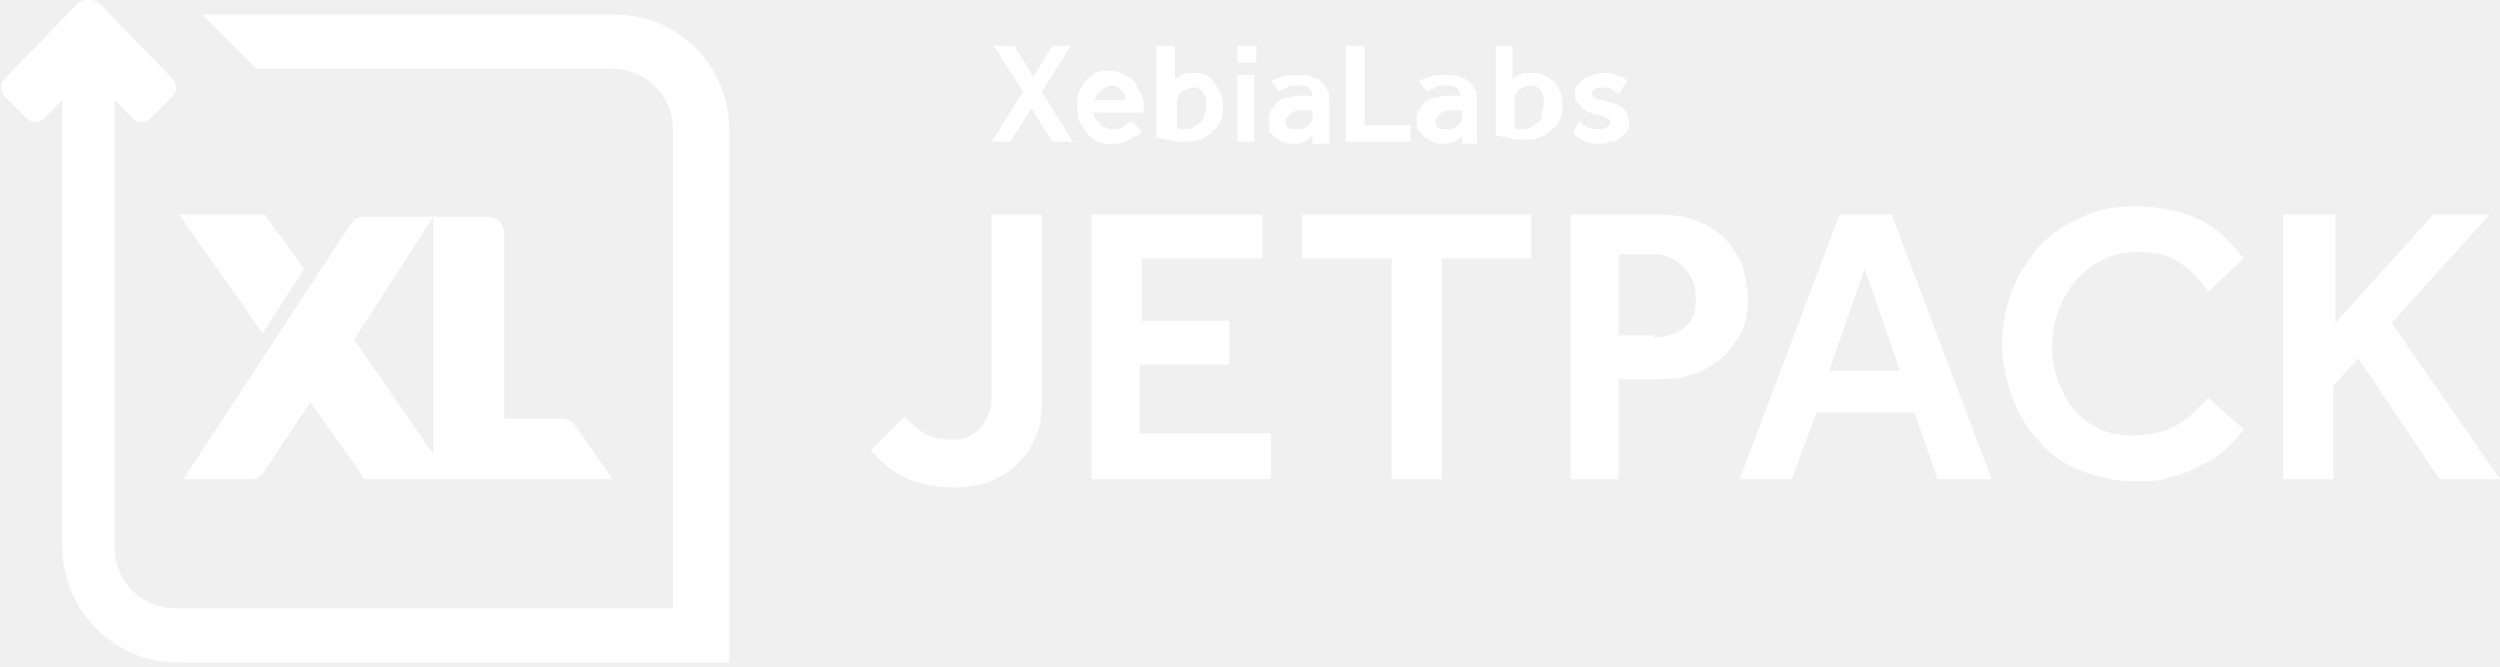
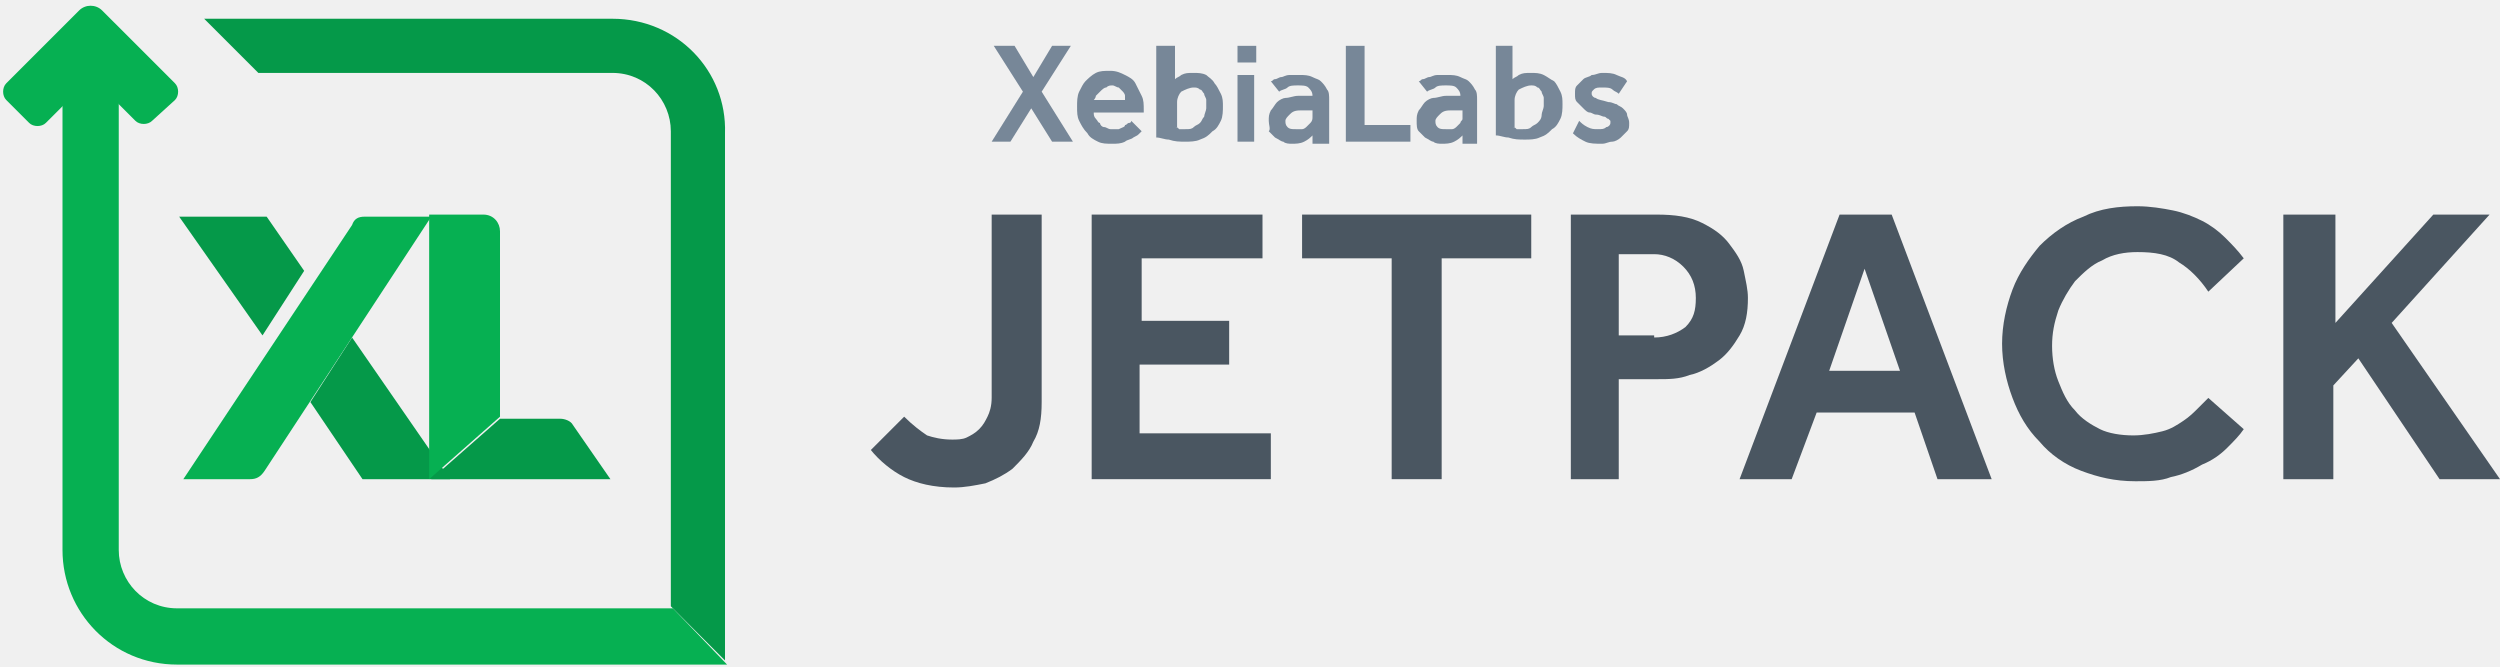
<svg xmlns="http://www.w3.org/2000/svg" version="1.1" id="Layer_3" x="0px" y="0px" width="120px" height="32px" viewBox="0 0 120 32" style="enable-background:new 0 0 120 32;" xml:space="preserve">
  <style type="text/css">
- 	.st0{fill:#FFFFFF;}
+ 	.st0{fill:#778798;}
+ 	.st1{fill:#4A5661;}
+ 	.st2{fill:#06B052;}
+ 	.st3{fill:#059949;}
</style>
  <g>
    <g>
      <g>
-         <path class="st0" d="M75.8,5.8C75.9,5.9,76,6,76.2,6.1c0.2,0.1,0.3,0.1,0.5,0.1c0.2,0,0.3,0,0.4-0.1c0.1,0,0.2-0.1,0.2-0.2     c0,0,0-0.1,0-0.1c0,0-0.1-0.1-0.1-0.1c-0.1,0-0.1-0.1-0.2-0.1c-0.1,0-0.2-0.1-0.4-0.1c-0.1,0-0.2-0.1-0.3-0.1     c-0.1,0-0.2-0.1-0.3-0.2c-0.1-0.1-0.2-0.2-0.3-0.3c-0.1-0.1-0.1-0.2-0.1-0.4c0-0.2,0-0.3,0.1-0.4c0.1-0.1,0.2-0.2,0.3-0.3     c0.1-0.1,0.3-0.1,0.4-0.2c0.2,0,0.3-0.1,0.5-0.1c0.3,0,0.5,0,0.7,0.1c0.2,0.1,0.4,0.1,0.5,0.3l-0.4,0.6c-0.1-0.1-0.2-0.1-0.3-0.2     c-0.1-0.1-0.3-0.1-0.5-0.1c-0.2,0-0.3,0-0.4,0.1c-0.1,0.1-0.1,0.1-0.1,0.2c0,0.1,0.1,0.2,0.2,0.2c0.1,0.1,0.3,0.1,0.6,0.2     c0.2,0,0.3,0.1,0.4,0.1c0.1,0.1,0.2,0.1,0.3,0.2c0.1,0.1,0.2,0.2,0.2,0.3c0,0.1,0.1,0.2,0.1,0.4c0,0.2,0,0.3-0.1,0.4     c-0.1,0.1-0.2,0.2-0.3,0.3c-0.1,0.1-0.3,0.2-0.4,0.2c-0.2,0-0.3,0.1-0.5,0.1c-0.3,0-0.6,0-0.8-0.1c-0.2-0.1-0.4-0.2-0.6-0.4     L75.8,5.8z" />
-         <path class="st0" d="M49.1,4.4l-1.4-2.2h1l0.9,1.5l0.9-1.5h0.9l-1.4,2.2l1.5,2.4h-1l-1-1.6l-1,1.6h-0.9L49.1,4.4z" />
-         <path class="st0" d="M54.8,6.3c0,0-0.1,0.1-0.1,0.1c-0.1,0.1-0.1,0.1-0.3,0.2c-0.1,0.1-0.3,0.1-0.4,0.2c-0.2,0.1-0.4,0.1-0.6,0.1     c-0.3,0-0.5,0-0.7-0.1c-0.2-0.1-0.4-0.2-0.5-0.4C52,6.2,51.9,6,51.8,5.8c-0.1-0.2-0.1-0.4-0.1-0.7c0-0.2,0-0.5,0.1-0.7     c0.1-0.2,0.2-0.4,0.3-0.5c0.1-0.1,0.3-0.3,0.5-0.4c0.2-0.1,0.4-0.1,0.7-0.1c0.3,0,0.5,0.1,0.7,0.2c0.2,0.1,0.4,0.2,0.5,0.4     c0.1,0.2,0.2,0.4,0.3,0.6c0.1,0.2,0.1,0.4,0.1,0.7v0.1h-2.4c0,0.1,0,0.2,0.1,0.3c0.1,0.1,0.1,0.2,0.2,0.2C52.8,6,52.9,6.1,53,6.1     c0.1,0,0.2,0.1,0.3,0.1c0.2,0,0.3,0,0.4,0C53.9,6.1,54,6.1,54,6c0.1,0,0.1-0.1,0.2-0.1c0.1,0,0.1-0.1,0.1-0.1L54.8,6.3z M54,4.8     c0-0.1,0-0.2,0-0.2c0-0.1-0.1-0.2-0.1-0.2c-0.1-0.1-0.1-0.1-0.2-0.2c-0.1,0-0.2-0.1-0.3-0.1c-0.1,0-0.2,0-0.3,0.1     c-0.1,0-0.2,0.1-0.3,0.2c-0.1,0.1-0.1,0.1-0.2,0.2c0,0.1-0.1,0.2-0.1,0.2H54z" />
-         <path class="st0" d="M55.6,2.2h0.8v1.6c0.1-0.1,0.2-0.1,0.3-0.2c0.2-0.1,0.3-0.1,0.6-0.1c0.2,0,0.4,0,0.6,0.1     C58,3.7,58.2,3.8,58.3,4c0.1,0.1,0.2,0.3,0.3,0.5c0.1,0.2,0.1,0.4,0.1,0.6c0,0.2,0,0.5-0.1,0.7c-0.1,0.2-0.2,0.4-0.4,0.5     c-0.2,0.2-0.3,0.3-0.6,0.4c-0.2,0.1-0.5,0.1-0.7,0.1c-0.3,0-0.5,0-0.8-0.1c-0.2,0-0.4-0.1-0.6-0.1V2.2z M56.4,6.1     c0.1,0,0.1,0,0.2,0.1c0.1,0,0.2,0,0.3,0c0.2,0,0.3,0,0.4-0.1C57.4,6,57.5,6,57.6,5.9c0.1-0.1,0.1-0.2,0.2-0.3     c0-0.1,0.1-0.3,0.1-0.4c0-0.1,0-0.2,0-0.4c0-0.1-0.1-0.2-0.1-0.3c-0.1-0.1-0.1-0.2-0.2-0.2c-0.1-0.1-0.2-0.1-0.3-0.1     c-0.2,0-0.4,0.1-0.6,0.2c-0.1,0.1-0.2,0.3-0.2,0.5V6.1z" />
-         <path class="st0" d="M59.4,3.6h0.8v3.2h-0.8V3.6z" />
-         <path class="st0" d="M63,6.5c-0.1,0.1-0.2,0.2-0.4,0.3c-0.2,0.1-0.4,0.1-0.6,0.1c-0.1,0-0.3,0-0.4-0.1c-0.1,0-0.2-0.1-0.4-0.2     c-0.1-0.1-0.2-0.2-0.3-0.3C61,6.2,60.9,6,60.9,5.8c0-0.2,0-0.3,0.1-0.5c0.1-0.1,0.2-0.3,0.3-0.4c0.1-0.1,0.3-0.2,0.4-0.2     c0.2,0,0.4-0.1,0.6-0.1c0.1,0,0.1,0,0.2,0c0.1,0,0.2,0,0.2,0c0.1,0,0.2,0,0.3,0V4.6c0-0.2-0.1-0.3-0.2-0.4     c-0.1-0.1-0.3-0.1-0.5-0.1c-0.2,0-0.4,0-0.5,0.1c-0.1,0.1-0.3,0.1-0.4,0.2l-0.4-0.5c0.1,0,0.1-0.1,0.2-0.1c0.1,0,0.2-0.1,0.3-0.1     c0.1,0,0.2-0.1,0.4-0.1c0.1,0,0.3,0,0.5,0c0.2,0,0.4,0,0.6,0.1c0.2,0.1,0.3,0.1,0.4,0.2c0.1,0.1,0.2,0.2,0.3,0.4     c0.1,0.1,0.1,0.3,0.1,0.5v2.1H63L63,6.5z M63,5.3c-0.1,0-0.2,0-0.2,0c-0.1,0-0.1,0-0.2,0c-0.1,0-0.1,0-0.2,0     c-0.3,0-0.4,0.1-0.5,0.2c-0.1,0.1-0.2,0.2-0.2,0.3c0,0.1,0,0.2,0.1,0.3c0.1,0.1,0.2,0.1,0.4,0.1c0.1,0,0.2,0,0.3,0     c0.1,0,0.2-0.1,0.2-0.1c0.1-0.1,0.1-0.1,0.2-0.2C63,5.8,63,5.7,63,5.6V5.3z" />
-         <path class="st0" d="M64.6,2.2h0.9V6h2.2v0.8h-3.1V2.2z" />
-         <path class="st0" d="M70.2,6.5c-0.1,0.1-0.2,0.2-0.4,0.3c-0.2,0.1-0.4,0.1-0.6,0.1c-0.1,0-0.3,0-0.4-0.1c-0.1,0-0.2-0.1-0.4-0.2     c-0.1-0.1-0.2-0.2-0.3-0.3c-0.1-0.1-0.1-0.3-0.1-0.5c0-0.2,0-0.3,0.1-0.5c0.1-0.1,0.2-0.3,0.3-0.4c0.1-0.1,0.3-0.2,0.4-0.2     c0.2,0,0.4-0.1,0.6-0.1c0.1,0,0.1,0,0.2,0c0.1,0,0.2,0,0.2,0c0.1,0,0.2,0,0.3,0V4.6c0-0.2-0.1-0.3-0.2-0.4     c-0.1-0.1-0.3-0.1-0.5-0.1c-0.2,0-0.4,0-0.5,0.1c-0.1,0.1-0.3,0.1-0.4,0.2l-0.4-0.5c0.1,0,0.1-0.1,0.2-0.1c0.1,0,0.2-0.1,0.3-0.1     c0.1,0,0.2-0.1,0.4-0.1c0.1,0,0.3,0,0.5,0c0.2,0,0.4,0,0.6,0.1c0.2,0.1,0.3,0.1,0.4,0.2c0.1,0.1,0.2,0.2,0.3,0.4     c0.1,0.1,0.1,0.3,0.1,0.5v2.1h-0.7L70.2,6.5z M70.2,5.3c-0.1,0-0.2,0-0.2,0c-0.1,0-0.1,0-0.2,0c-0.1,0-0.1,0-0.2,0     c-0.3,0-0.4,0.1-0.5,0.2c-0.1,0.1-0.2,0.2-0.2,0.3c0,0.1,0,0.2,0.1,0.3c0.1,0.1,0.2,0.1,0.4,0.1c0.1,0,0.2,0,0.3,0     c0.1,0,0.2-0.1,0.2-0.1C70,6,70.1,5.9,70.1,5.9c0-0.1,0.1-0.1,0.1-0.2V5.3z" />
-         <path class="st0" d="M71.8,2.2h0.8v1.6c0.1-0.1,0.2-0.1,0.3-0.2c0.2-0.1,0.3-0.1,0.6-0.1c0.2,0,0.4,0,0.6,0.1     c0.2,0.1,0.3,0.2,0.5,0.3c0.1,0.1,0.2,0.3,0.3,0.5c0.1,0.2,0.1,0.4,0.1,0.6c0,0.2,0,0.5-0.1,0.7c-0.1,0.2-0.2,0.4-0.4,0.5     c-0.2,0.2-0.3,0.3-0.6,0.4c-0.2,0.1-0.5,0.1-0.7,0.1c-0.3,0-0.5,0-0.8-0.1c-0.2,0-0.4-0.1-0.6-0.1V2.2z M72.6,6.1     c0.1,0,0.1,0,0.2,0.1c0.1,0,0.2,0,0.3,0c0.2,0,0.3,0,0.4-0.1C73.6,6,73.7,6,73.8,5.9C73.9,5.8,74,5.7,74,5.5     c0-0.1,0.1-0.3,0.1-0.4c0-0.1,0-0.2,0-0.4c0-0.1-0.1-0.2-0.1-0.3c-0.1-0.1-0.1-0.2-0.2-0.2c-0.1-0.1-0.2-0.1-0.3-0.1     c-0.2,0-0.4,0.1-0.6,0.2c-0.1,0.1-0.2,0.3-0.2,0.5V6.1z" />
-         <rect x="59.4" y="2.2" class="st0" width="0.9" height="0.8" />
+         <g>
+           <path class="st0" d="M75.8,5.8C75.9,5.9,76,6,76.2,6.1c0.2,0.1,0.3,0.1,0.5,0.1c0.2,0,0.3,0,0.4-0.1c0.1,0,0.2-0.1,0.2-0.2      c0,0,0-0.1,0-0.1c0,0-0.1-0.1-0.1-0.1c-0.1,0-0.1-0.1-0.2-0.1c-0.1,0-0.2-0.1-0.4-0.1c-0.1,0-0.2-0.1-0.3-0.1      c-0.1,0-0.2-0.1-0.3-0.2c-0.1-0.1-0.2-0.2-0.3-0.3c-0.1-0.1-0.1-0.2-0.1-0.4c0-0.2,0-0.3,0.1-0.4c0.1-0.1,0.2-0.2,0.3-0.3      c0.1-0.1,0.3-0.1,0.4-0.2c0.2,0,0.3-0.1,0.5-0.1c0.3,0,0.5,0,0.7,0.1c0.2,0.1,0.4,0.1,0.5,0.3l-0.4,0.6      c-0.1-0.1-0.2-0.1-0.3-0.2c-0.1-0.1-0.3-0.1-0.5-0.1c-0.2,0-0.3,0-0.4,0.1c-0.1,0.1-0.1,0.1-0.1,0.2c0,0.1,0.1,0.2,0.2,0.2      c0.1,0.1,0.3,0.1,0.6,0.2c0.2,0,0.3,0.1,0.4,0.1c0.1,0.1,0.2,0.1,0.3,0.2c0.1,0.1,0.2,0.2,0.2,0.3c0,0.1,0.1,0.2,0.1,0.4      c0,0.2,0,0.3-0.1,0.4c-0.1,0.1-0.2,0.2-0.3,0.3c-0.1,0.1-0.3,0.2-0.4,0.2c-0.2,0-0.3,0.1-0.5,0.1c-0.3,0-0.6,0-0.8-0.1      c-0.2-0.1-0.4-0.2-0.6-0.4L75.8,5.8z" />
+           <path class="st0" d="M49.1,4.4l-1.4-2.2h1l0.9,1.5l0.9-1.5h0.9l-1.4,2.2l1.5,2.4h-1l-1-1.6l-1,1.6h-0.9L49.1,4.4z" />
+           <path class="st0" d="M54.8,6.3c0,0-0.1,0.1-0.1,0.1c-0.1,0.1-0.1,0.1-0.3,0.2c-0.1,0.1-0.3,0.1-0.4,0.2      c-0.2,0.1-0.4,0.1-0.6,0.1c-0.3,0-0.5,0-0.7-0.1c-0.2-0.1-0.4-0.2-0.5-0.4C52,6.2,51.9,6,51.8,5.8c-0.1-0.2-0.1-0.4-0.1-0.7      c0-0.2,0-0.5,0.1-0.7c0.1-0.2,0.2-0.4,0.3-0.5c0.1-0.1,0.3-0.3,0.5-0.4c0.2-0.1,0.4-0.1,0.7-0.1c0.3,0,0.5,0.1,0.7,0.2      c0.2,0.1,0.4,0.2,0.5,0.4c0.1,0.2,0.2,0.4,0.3,0.6c0.1,0.2,0.1,0.4,0.1,0.7v0.1h-2.4c0,0.1,0,0.2,0.1,0.3      c0.1,0.1,0.1,0.2,0.2,0.2C52.8,6,52.9,6.1,53,6.1c0.1,0,0.2,0.1,0.3,0.1c0.2,0,0.3,0,0.4,0C53.9,6.1,54,6.1,54,6      c0.1,0,0.1-0.1,0.2-0.1c0.1,0,0.1-0.1,0.1-0.1L54.8,6.3z M54,4.8c0-0.1,0-0.2,0-0.2c0-0.1-0.1-0.2-0.1-0.2      c-0.1-0.1-0.1-0.1-0.2-0.2c-0.1,0-0.2-0.1-0.3-0.1c-0.1,0-0.2,0-0.3,0.1c-0.1,0-0.2,0.1-0.3,0.2c-0.1,0.1-0.1,0.1-0.2,0.2      c0,0.1-0.1,0.2-0.1,0.2H54z" />
+           <path class="st0" d="M55.6,2.2h0.8v1.6c0.1-0.1,0.2-0.1,0.3-0.2c0.2-0.1,0.3-0.1,0.6-0.1c0.2,0,0.4,0,0.6,0.1      C58,3.7,58.2,3.8,58.3,4c0.1,0.1,0.2,0.3,0.3,0.5c0.1,0.2,0.1,0.4,0.1,0.6c0,0.2,0,0.5-0.1,0.7c-0.1,0.2-0.2,0.4-0.4,0.5      c-0.2,0.2-0.3,0.3-0.6,0.4c-0.2,0.1-0.5,0.1-0.7,0.1c-0.3,0-0.5,0-0.8-0.1c-0.2,0-0.4-0.1-0.6-0.1V2.2z M56.4,6.1      c0.1,0,0.1,0,0.2,0.1c0.1,0,0.2,0,0.3,0c0.2,0,0.3,0,0.4-0.1C57.4,6,57.5,6,57.6,5.9c0.1-0.1,0.1-0.2,0.2-0.3      c0-0.1,0.1-0.3,0.1-0.4c0-0.1,0-0.2,0-0.4c0-0.1-0.1-0.2-0.1-0.3c-0.1-0.1-0.1-0.2-0.2-0.2c-0.1-0.1-0.2-0.1-0.3-0.1      c-0.2,0-0.4,0.1-0.6,0.2c-0.1,0.1-0.2,0.3-0.2,0.5V6.1z" />
+           <path class="st0" d="M59.4,3.6h0.8v3.2h-0.8V3.6z" />
+           <path class="st0" d="M63,6.5c-0.1,0.1-0.2,0.2-0.4,0.3c-0.2,0.1-0.4,0.1-0.6,0.1c-0.1,0-0.3,0-0.4-0.1c-0.1,0-0.2-0.1-0.4-0.2      c-0.1-0.1-0.2-0.2-0.3-0.3C61,6.2,60.9,6,60.9,5.8c0-0.2,0-0.3,0.1-0.5c0.1-0.1,0.2-0.3,0.3-0.4c0.1-0.1,0.3-0.2,0.4-0.2      c0.2,0,0.4-0.1,0.6-0.1c0.1,0,0.1,0,0.2,0c0.1,0,0.2,0,0.2,0c0.1,0,0.2,0,0.3,0V4.6c0-0.2-0.1-0.3-0.2-0.4      c-0.1-0.1-0.3-0.1-0.5-0.1c-0.2,0-0.4,0-0.5,0.1c-0.1,0.1-0.3,0.1-0.4,0.2l-0.4-0.5c0.1,0,0.1-0.1,0.2-0.1      c0.1,0,0.2-0.1,0.3-0.1c0.1,0,0.2-0.1,0.4-0.1c0.1,0,0.3,0,0.5,0c0.2,0,0.4,0,0.6,0.1c0.2,0.1,0.3,0.1,0.4,0.2      c0.1,0.1,0.2,0.2,0.3,0.4c0.1,0.1,0.1,0.3,0.1,0.5v2.1H63L63,6.5z M63,5.3c-0.1,0-0.2,0-0.2,0c-0.1,0-0.1,0-0.2,0      c-0.1,0-0.1,0-0.2,0c-0.3,0-0.4,0.1-0.5,0.2c-0.1,0.1-0.2,0.2-0.2,0.3c0,0.1,0,0.2,0.1,0.3c0.1,0.1,0.2,0.1,0.4,0.1      c0.1,0,0.2,0,0.3,0c0.1,0,0.2-0.1,0.2-0.1c0.1-0.1,0.1-0.1,0.2-0.2C63,5.8,63,5.7,63,5.6V5.3z" />
+           <path class="st0" d="M64.6,2.2h0.9V6h2.2v0.8h-3.1V2.2z" />
+           <path class="st0" d="M70.2,6.5c-0.1,0.1-0.2,0.2-0.4,0.3c-0.2,0.1-0.4,0.1-0.6,0.1c-0.1,0-0.3,0-0.4-0.1c-0.1,0-0.2-0.1-0.4-0.2      c-0.1-0.1-0.2-0.2-0.3-0.3c-0.1-0.1-0.1-0.3-0.1-0.5c0-0.2,0-0.3,0.1-0.5c0.1-0.1,0.2-0.3,0.3-0.4c0.1-0.1,0.3-0.2,0.4-0.2      c0.2,0,0.4-0.1,0.6-0.1c0.1,0,0.1,0,0.2,0c0.1,0,0.2,0,0.2,0c0.1,0,0.2,0,0.3,0V4.6c0-0.2-0.1-0.3-0.2-0.4      c-0.1-0.1-0.3-0.1-0.5-0.1c-0.2,0-0.4,0-0.5,0.1c-0.1,0.1-0.3,0.1-0.4,0.2l-0.4-0.5c0.1,0,0.1-0.1,0.2-0.1      c0.1,0,0.2-0.1,0.3-0.1c0.1,0,0.2-0.1,0.4-0.1c0.1,0,0.3,0,0.5,0c0.2,0,0.4,0,0.6,0.1c0.2,0.1,0.3,0.1,0.4,0.2      c0.1,0.1,0.2,0.2,0.3,0.4c0.1,0.1,0.1,0.3,0.1,0.5v2.1h-0.7L70.2,6.5z M70.2,5.3c-0.1,0-0.2,0-0.2,0c-0.1,0-0.1,0-0.2,0      c-0.1,0-0.1,0-0.2,0c-0.3,0-0.4,0.1-0.5,0.2c-0.1,0.1-0.2,0.2-0.2,0.3c0,0.1,0,0.2,0.1,0.3c0.1,0.1,0.2,0.1,0.4,0.1      c0.1,0,0.2,0,0.3,0c0.1,0,0.2-0.1,0.2-0.1C70,6,70.1,5.9,70.1,5.9c0-0.1,0.1-0.1,0.1-0.2V5.3z" />
+           <path class="st0" d="M71.8,2.2h0.8v1.6c0.1-0.1,0.2-0.1,0.3-0.2c0.2-0.1,0.3-0.1,0.6-0.1c0.2,0,0.4,0,0.6,0.1      c0.2,0.1,0.3,0.2,0.5,0.3c0.1,0.1,0.2,0.3,0.3,0.5c0.1,0.2,0.1,0.4,0.1,0.6c0,0.2,0,0.5-0.1,0.7c-0.1,0.2-0.2,0.4-0.4,0.5      c-0.2,0.2-0.3,0.3-0.6,0.4c-0.2,0.1-0.5,0.1-0.7,0.1c-0.3,0-0.5,0-0.8-0.1c-0.2,0-0.4-0.1-0.6-0.1V2.2z M72.6,6.1      c0.1,0,0.1,0,0.2,0.1c0.1,0,0.2,0,0.3,0c0.2,0,0.3,0,0.4-0.1C73.6,6,73.7,6,73.8,5.9C73.9,5.8,74,5.7,74,5.5      c0-0.1,0.1-0.3,0.1-0.4c0-0.1,0-0.2,0-0.4c0-0.1-0.1-0.2-0.1-0.3c-0.1-0.1-0.1-0.2-0.2-0.2c-0.1-0.1-0.2-0.1-0.3-0.1      c-0.2,0-0.4,0.1-0.6,0.2c-0.1,0.1-0.2,0.3-0.2,0.5V6.1z" />
+           <rect x="59.4" y="2.2" class="st0" width="0.9" height="0.8" />
+         </g>
+       </g>
+       <g>
+         <path class="st1" d="M43.4,20c0.4,0.4,0.8,0.7,1.1,0.9c0.3,0.1,0.7,0.2,1.2,0.2c0.2,0,0.5,0,0.7-0.1c0.2-0.1,0.4-0.2,0.6-0.4     c0.2-0.2,0.3-0.4,0.4-0.6c0.1-0.2,0.2-0.5,0.2-0.9v-8.8H50v9c0,0.8-0.1,1.4-0.4,1.9c-0.2,0.5-0.6,0.9-1,1.3     c-0.4,0.3-0.8,0.5-1.3,0.7c-0.5,0.1-1,0.2-1.5,0.2c-1,0-1.8-0.2-2.4-0.5c-0.6-0.3-1.2-0.8-1.6-1.3L43.4,20z" />
+         <path class="st1" d="M52.4,10.3h8.2v2.1h-5.8v3H59v2.1h-4.3v3.3H61V23h-8.6V10.3z" />
+         <path class="st1" d="M66.8,12.4h-4.3v-2.1h11v2.1h-4.3V23h-2.4V12.4z" />
+         <path class="st1" d="M75.4,10.3h4.1c0.9,0,1.6,0.1,2.2,0.4c0.6,0.3,1,0.6,1.3,1c0.3,0.4,0.6,0.8,0.7,1.3c0.1,0.5,0.2,0.9,0.2,1.3     c0,0.7-0.1,1.3-0.4,1.8c-0.3,0.5-0.6,0.9-1,1.2c-0.4,0.3-0.9,0.6-1.4,0.7c-0.5,0.2-1,0.2-1.5,0.2h-1.9V23h-2.3V10.3z M79.4,16.2     c0.6,0,1.1-0.2,1.5-0.5c0.4-0.4,0.5-0.8,0.5-1.4c0-0.6-0.2-1.1-0.6-1.5c-0.4-0.4-0.9-0.6-1.4-0.6h-1.7v3.9H79.4z" />
+         <path class="st1" d="M88.3,10.3h2.5L95.6,23H93l-1.1-3.2h-4.7L86,23h-2.5L88.3,10.3z M91.2,17.8l-1.7-4.9l-1.7,4.9H91.2z" />
+         <path class="st1" d="M107.7,20.6c-0.2,0.3-0.5,0.6-0.8,0.9c-0.3,0.3-0.7,0.6-1.2,0.8c-0.5,0.3-1,0.5-1.5,0.6     c-0.5,0.2-1.1,0.2-1.7,0.2c-1,0-1.8-0.2-2.6-0.5s-1.5-0.8-2-1.4c-0.6-0.6-1-1.3-1.3-2.1c-0.3-0.8-0.5-1.7-0.5-2.6     c0-0.9,0.2-1.8,0.5-2.6c0.3-0.8,0.8-1.5,1.3-2.1c0.6-0.6,1.3-1.1,2.1-1.4c0.8-0.4,1.7-0.5,2.6-0.5c0.6,0,1.2,0.1,1.7,0.2     s1,0.3,1.4,0.5c0.4,0.2,0.8,0.5,1.1,0.8c0.3,0.3,0.6,0.6,0.9,1L106,14c-0.4-0.6-0.9-1.1-1.4-1.4c-0.5-0.4-1.2-0.5-2-0.5     c-0.6,0-1.2,0.1-1.7,0.4c-0.5,0.2-0.9,0.6-1.3,1c-0.3,0.4-0.6,0.9-0.8,1.4c-0.2,0.6-0.3,1.1-0.3,1.7c0,0.6,0.1,1.2,0.3,1.7     c0.2,0.5,0.4,1,0.8,1.4c0.3,0.4,0.8,0.7,1.2,0.9s1,0.3,1.6,0.3c0.5,0,1-0.1,1.4-0.2c0.4-0.1,0.7-0.3,1-0.5     c0.3-0.2,0.5-0.4,0.7-0.6c0.2-0.2,0.4-0.4,0.5-0.5L107.7,20.6z" />
+         <path class="st1" d="M109.7,10.3h2.4v5.2l4.7-5.2h2.7l-4.7,5.2L120,23h-2.9l-3.9-5.8l-1.2,1.3V23h-2.4V10.3z" />
      </g>
    </g>
    <g>
-       <path class="st0" d="M43.4,20c0.4,0.4,0.8,0.7,1.1,0.9c0.3,0.1,0.7,0.2,1.2,0.2c0.2,0,0.5,0,0.7-0.1c0.2-0.1,0.4-0.2,0.6-0.4    c0.2-0.2,0.3-0.4,0.4-0.6c0.1-0.2,0.2-0.5,0.2-0.9v-8.8H50v9c0,0.8-0.1,1.4-0.4,1.9c-0.2,0.5-0.6,0.9-1,1.3    c-0.4,0.3-0.8,0.5-1.3,0.7c-0.5,0.1-1,0.2-1.5,0.2c-1,0-1.8-0.2-2.4-0.5c-0.6-0.3-1.2-0.8-1.6-1.3L43.4,20z" />
-       <path class="st0" d="M52.4,10.3h8.2v2.1h-5.8v3H59v2.1h-4.3v3.3H61V23h-8.6V10.3z" />
-       <path class="st0" d="M66.8,12.4h-4.3v-2.1h11v2.1h-4.3V23h-2.4V12.4z" />
-       <path class="st0" d="M75.4,10.3h4.1c0.9,0,1.6,0.1,2.2,0.4c0.6,0.3,1,0.6,1.3,1c0.3,0.4,0.6,0.8,0.7,1.3c0.1,0.5,0.2,0.9,0.2,1.3    c0,0.7-0.1,1.3-0.4,1.8c-0.3,0.5-0.6,0.9-1,1.2c-0.4,0.3-0.9,0.6-1.4,0.7c-0.5,0.2-1,0.2-1.5,0.2h-1.9V23h-2.3V10.3z M79.4,16.2    c0.6,0,1.1-0.2,1.5-0.5c0.4-0.4,0.5-0.8,0.5-1.4c0-0.6-0.2-1.1-0.6-1.5c-0.4-0.4-0.9-0.6-1.4-0.6h-1.7v3.9H79.4z" />
-       <path class="st0" d="M88.3,10.3h2.5L95.6,23H93l-1.1-3.2h-4.7L86,23h-2.5L88.3,10.3z M91.2,17.8l-1.7-4.9l-1.7,4.9H91.2z" />
-       <path class="st0" d="M107.7,20.6c-0.2,0.3-0.5,0.6-0.8,0.9c-0.3,0.3-0.7,0.6-1.2,0.8c-0.5,0.3-1,0.5-1.5,0.6    c-0.5,0.2-1.1,0.2-1.7,0.2c-1,0-1.8-0.2-2.6-0.5s-1.5-0.8-2-1.4c-0.6-0.6-1-1.3-1.3-2.1c-0.3-0.8-0.5-1.7-0.5-2.6    c0-0.9,0.2-1.8,0.5-2.6c0.3-0.8,0.8-1.5,1.3-2.1c0.6-0.6,1.3-1.1,2.1-1.4c0.8-0.4,1.7-0.5,2.6-0.5c0.6,0,1.2,0.1,1.7,0.2    s1,0.3,1.4,0.5c0.4,0.2,0.8,0.5,1.1,0.8c0.3,0.3,0.6,0.6,0.9,1L106,14c-0.4-0.6-0.9-1.1-1.4-1.4c-0.5-0.4-1.2-0.5-2-0.5    c-0.6,0-1.2,0.1-1.7,0.4c-0.5,0.2-0.9,0.6-1.3,1c-0.3,0.4-0.6,0.9-0.8,1.4c-0.2,0.6-0.3,1.1-0.3,1.7c0,0.6,0.1,1.2,0.3,1.7    c0.2,0.5,0.4,1,0.8,1.4c0.3,0.4,0.8,0.7,1.2,0.9s1,0.3,1.6,0.3c0.5,0,1-0.1,1.4-0.2c0.4-0.1,0.7-0.3,1-0.5    c0.3-0.2,0.5-0.4,0.7-0.6c0.2-0.2,0.4-0.4,0.5-0.5L107.7,20.6z" />
-       <path class="st0" d="M109.7,10.3h2.4v5.2l4.7-5.2h2.7l-4.7,5.2L120,23h-2.9l-3.9-5.8l-1.2,1.3V23h-2.4V10.3z" />
-     </g>
-     <g>
-       <g>
-         <path class="st0" d="M29.4,23l-1.8-2.6c-0.1-0.2-0.4-0.3-0.6-0.3h-2.8v-8.9c0-0.4-0.3-0.8-0.8-0.8h-2.6v11.4l-3.8-5.5l3.8-5.9     h-3.3c-0.3,0-0.5,0.1-0.7,0.4L8.8,23H12c0.3,0,0.5-0.1,0.7-0.4l2.2-3.3l2.6,3.7h4.2l0,0H29.4z" />
-         <g>
-           <polygon class="st0" points="12.7,10.3 8.6,10.3 12.6,16 14.6,12.9     " />
-         </g>
-       </g>
-       <path class="st0" d="M29.5,0.7l-19.8,0l2.6,2.6h17.1c1.6,0,2.9,1.3,2.9,2.9v23H8.4c-1.6,0-2.9-1.3-2.9-2.9V4.8l0.9,0.9    c0.2,0.2,0.6,0.2,0.8,0l1.1-1.1c0.2-0.2,0.2-0.6,0-0.8L4.8,0.2C4.5-0.1,4-0.1,3.7,0.2L0.2,3.8c-0.2,0.2-0.2,0.6,0,0.8l1.1,1.1    c0.2,0.2,0.6,0.2,0.8,0l0.9-0.9v21.5c0,3,2.5,5.5,5.5,5.5H35V6.2C35,3.2,32.6,0.7,29.5,0.7z" />
+       <path class="st2" d="M1.4,5.9L0.3,4.8c-0.2-0.2-0.2-0.6,0-0.8l3.5-3.5c0.3-0.3,0.8-0.3,1.1,0c0,0,0,0,0,0l3.5,3.5    c0.2,0.2,0.2,0.6,0,0.8c0,0,0,0,0,0L7.3,5.8C7.1,6,6.7,6,6.5,5.8L4.4,3.7L2.2,5.9C2,6.1,1.6,6.1,1.4,5.9C1.4,5.9,1.4,5.9,1.4,5.9z    " />
+       <path class="st2" d="M32.3,29.2H8.5c-1.6,0-2.8-1.3-2.8-2.8V3.3H3v23.1c0,3,2.4,5.5,5.5,5.5h26.4L32.3,29.2z" />
+       <polygon class="st3" points="21.6,23 16.9,16.2 14.9,19.3 17.4,23   " />
+       <path class="st2" d="M17.5,10.4c-0.3,0-0.5,0.1-0.6,0.4L8.8,23h3.2c0.3,0,0.5-0.1,0.7-0.4l8-12.2L17.5,10.4z" />
+       <path class="st2" d="M24,20v-8.9c0-0.4-0.3-0.8-0.8-0.8h-2.6V23L24,20z" />
+       <path class="st3" d="M27.5,20.4c-0.1-0.2-0.4-0.3-0.6-0.3H24L20.7,23v0h8.6L27.5,20.4z" />
+       <polygon class="st3" points="12.8,10.4 8.6,10.4 12.6,16.1 14.6,13   " />
+       <path class="st3" d="M29.4,0.9l-19.6,0l2.6,2.6h17c1.6,0,2.8,1.3,2.8,2.8v22.8l2.6,2.6V6.4C34.9,3.4,32.5,0.9,29.4,0.9z" />
    </g>
  </g>
</svg>
